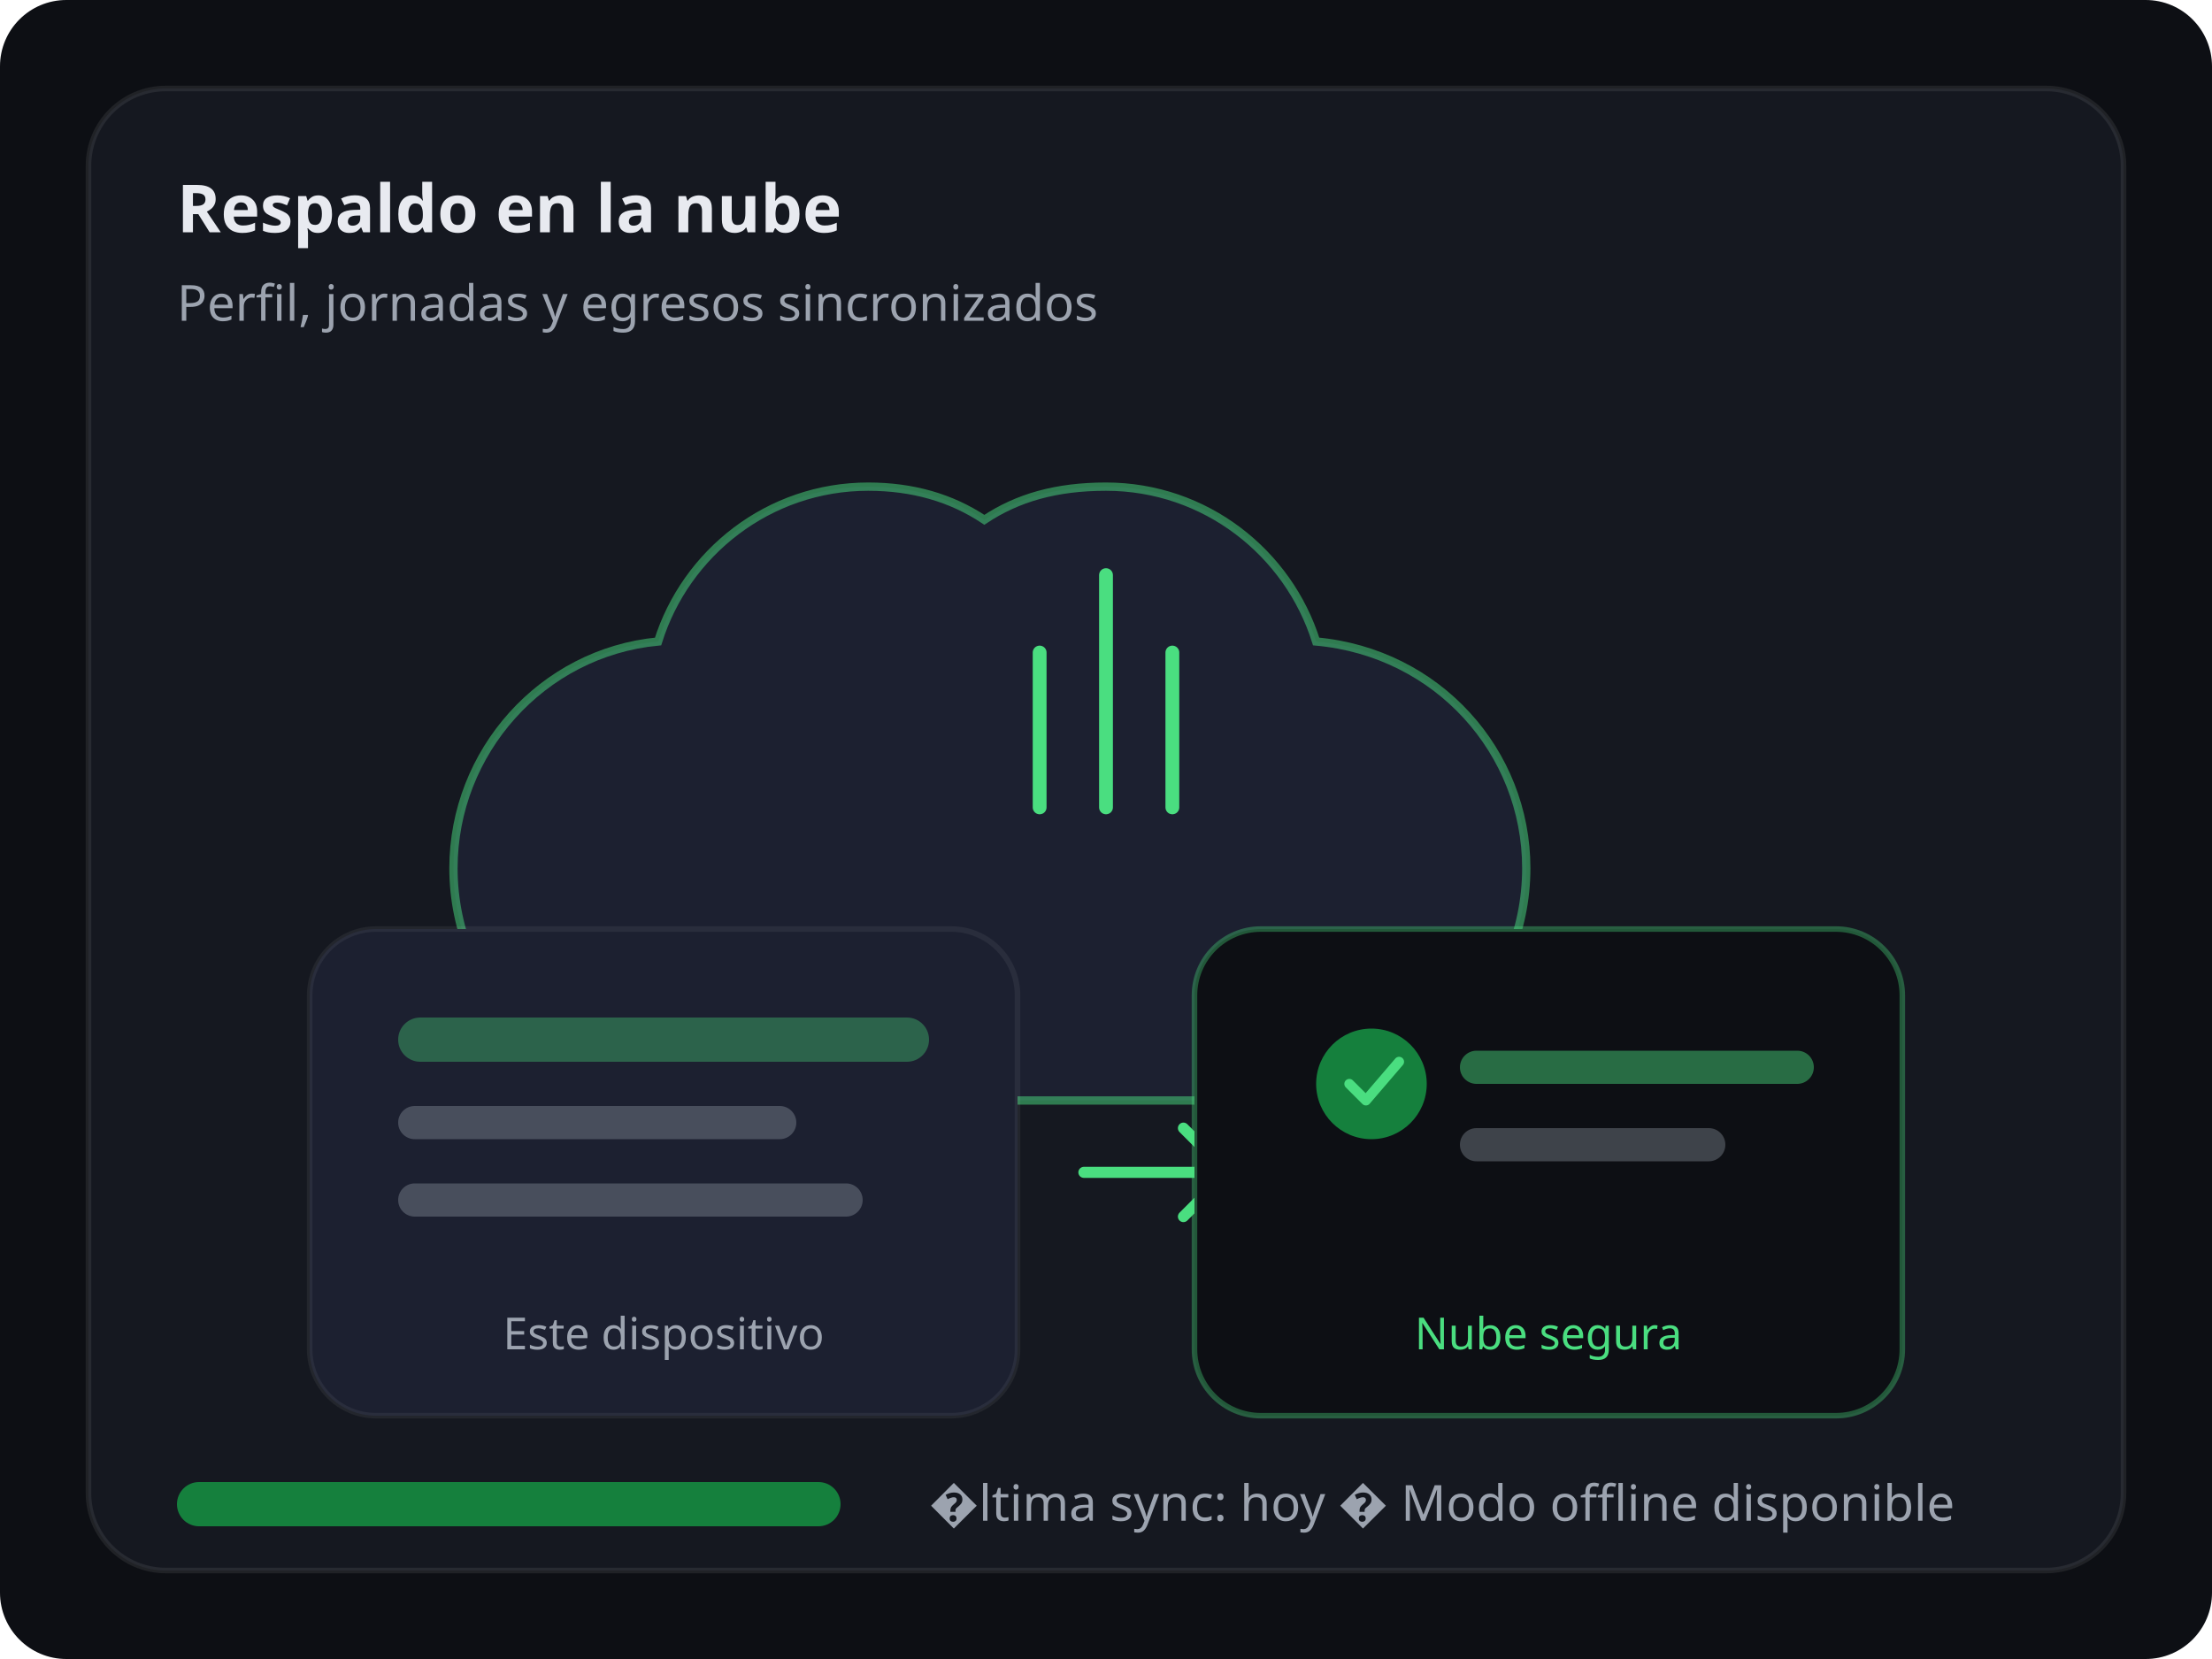
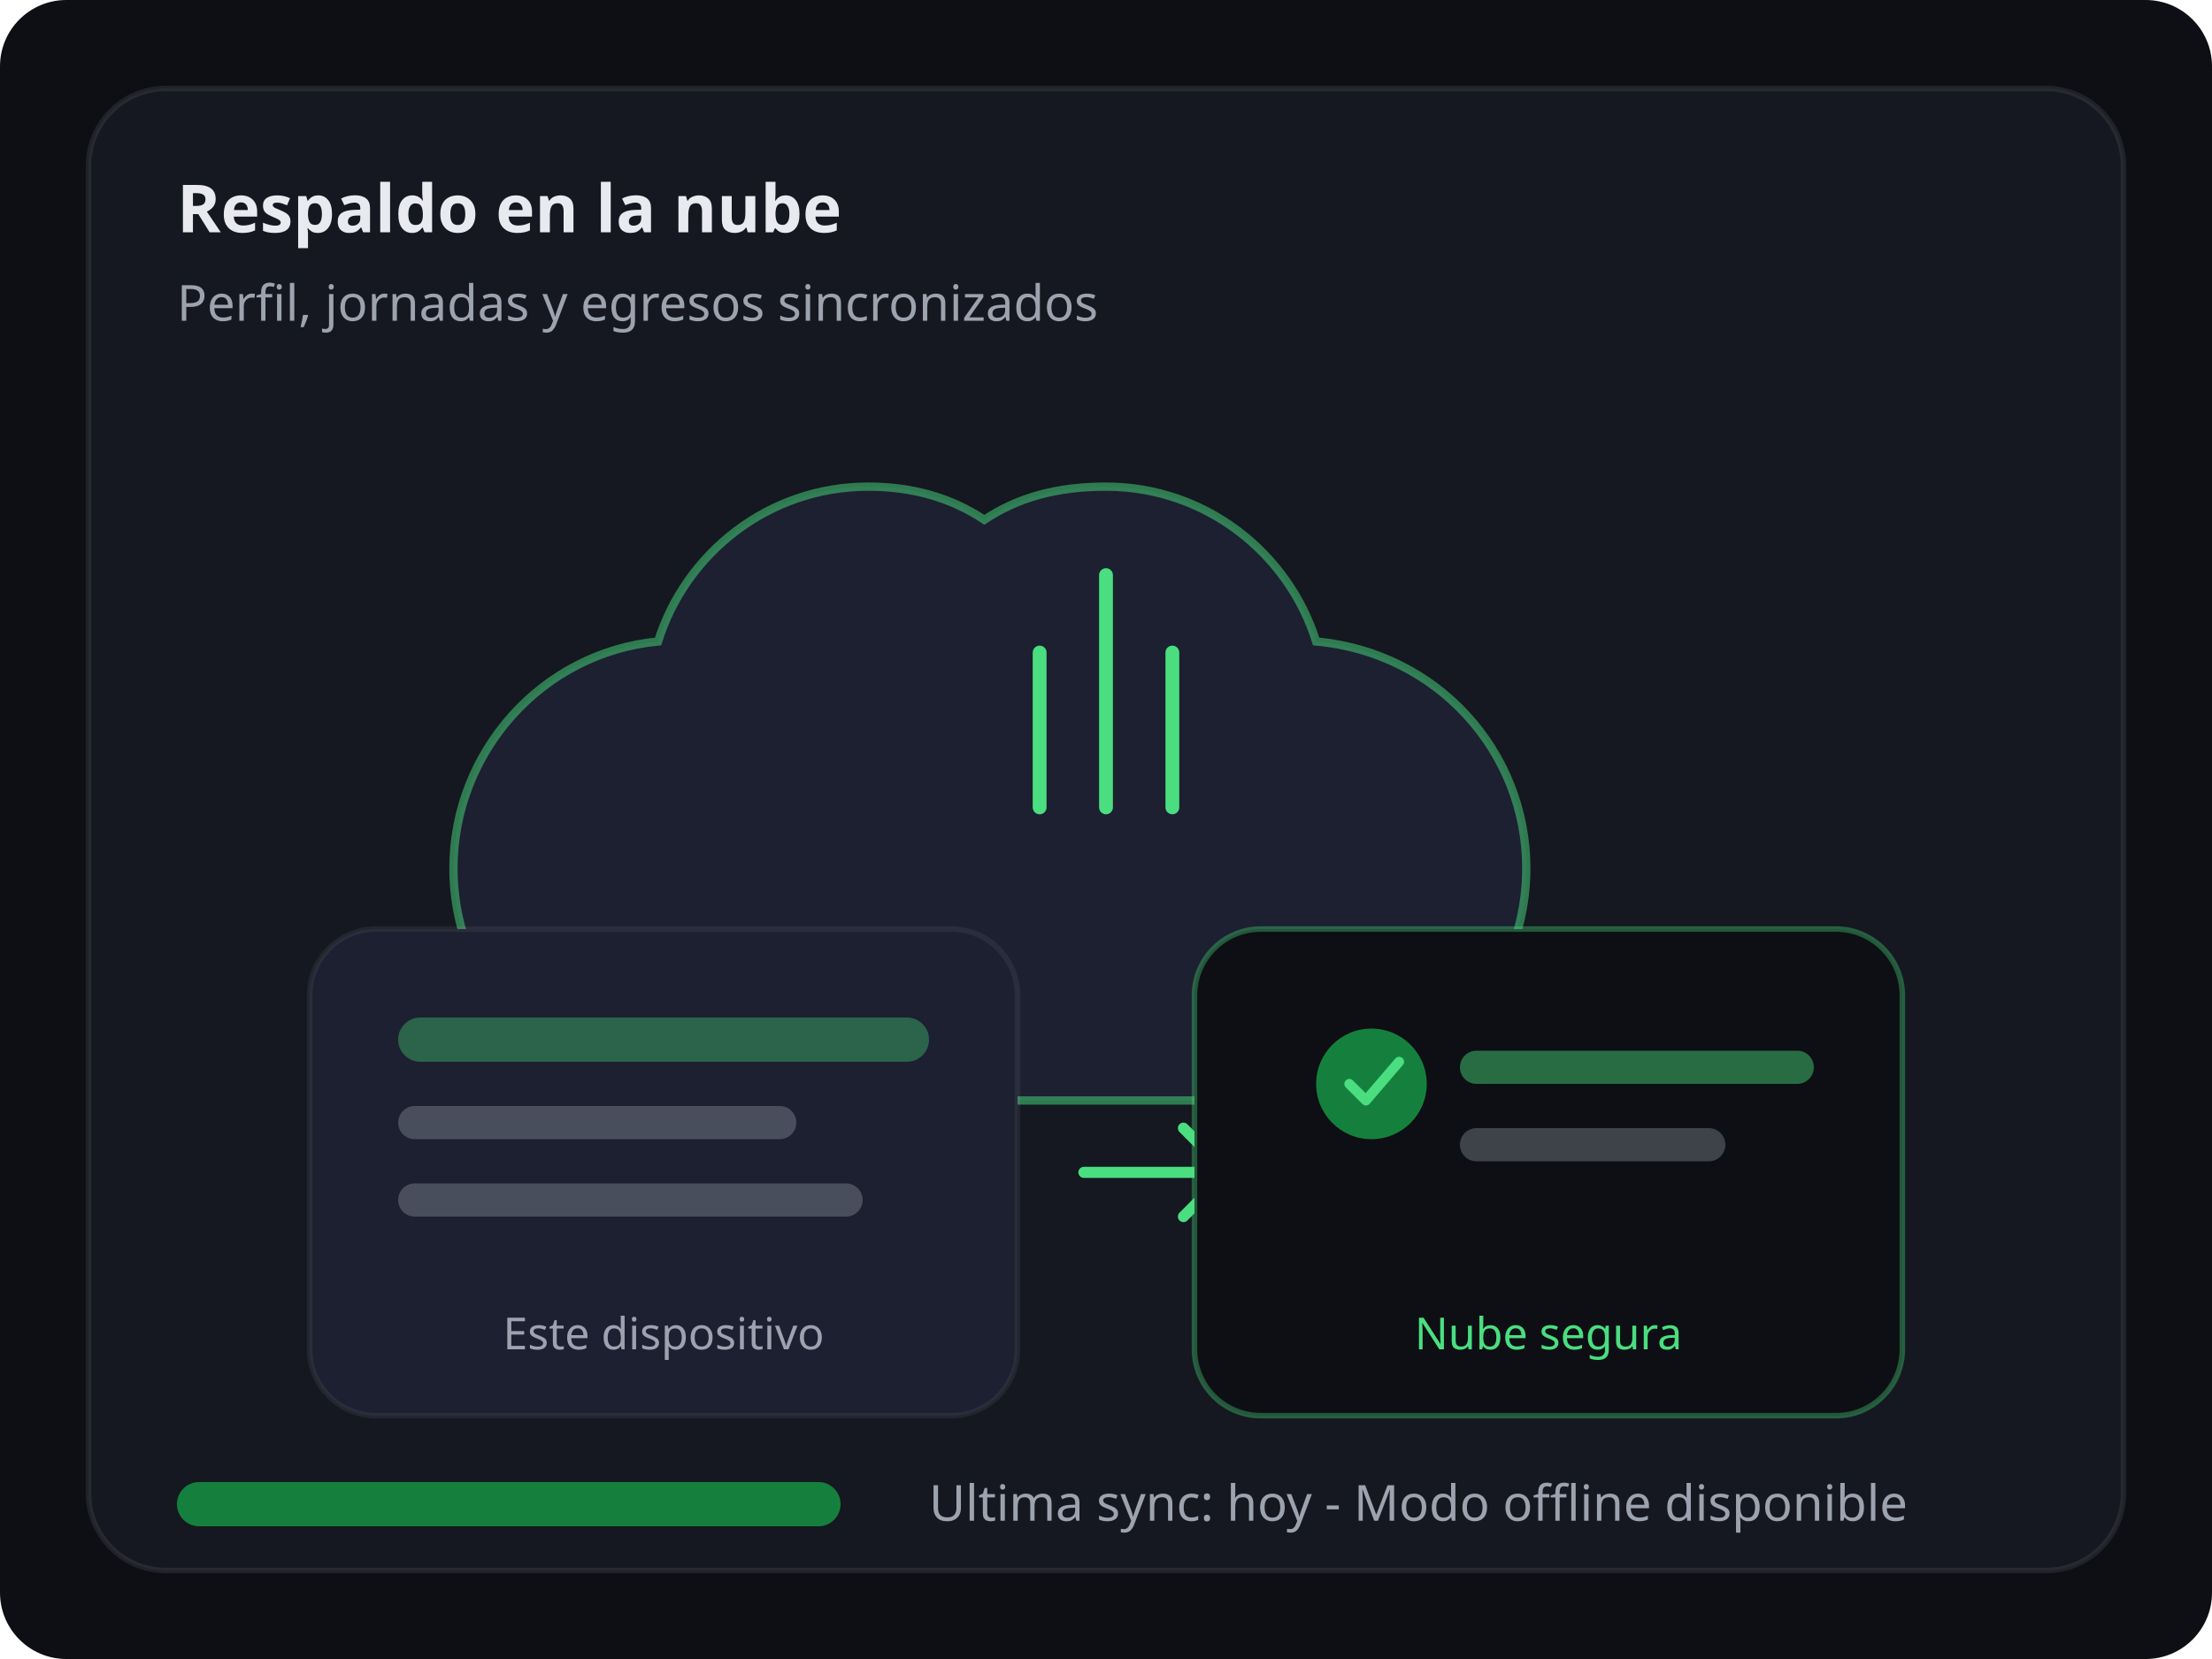
- <svg xmlns="http://www.w3.org/2000/svg" fill="none" aria-label="Respaldo en la nube con sincronizaci�n" viewBox="0 0 400 300">
-   <rect width="400" height="300" fill="#0d0f14" rx="12" />
-   <rect width="368" height="268" x="16" y="16" fill="#151820" stroke="rgba(255,255,255,0.08)" rx="14" />
-   <text x="32" y="42" fill="#e8eaf0" font-family="Segoe UI, system-ui, sans-serif" font-size="12" font-weight="600">Respaldo en la nube</text>
-   <text x="32" y="58" fill="#9ca3af" font-family="Segoe UI, system-ui, sans-serif" font-size="9">Perfil, jornadas y egresos sincronizados</text>
-   <path fill="#1c2030" stroke="#4ade80" stroke-opacity=".5" stroke-width="1.5" d="M200 88c18 0 33 12 38 28 22 2 38 20 38 41 0 23-19 42-42 42H124c-23 0-42-19-42-42 0-21 16-39 37-41 5-16 20-28 38-28q12 0 21 6c6-4 13-6 22-6z" />
-   <path stroke="#4ade80" stroke-linecap="round" stroke-width="2.5" d="M188 118v28m12-42v42m12-28v28" />
-   <rect width="128" height="88" x="56" y="168" fill="#1c2030" stroke="rgba(255,255,255,0.06)" rx="12" />
-   <rect width="96" height="8" x="72" y="184" fill="#4ade80" fill-opacity=".35" rx="4" />
-   <rect width="72" height="6" x="72" y="200" fill="#9ca3af" fill-opacity=".35" rx="3" />
-   <rect width="84" height="6" x="72" y="214" fill="#9ca3af" fill-opacity=".35" rx="3" />
-   <text x="120" y="244" fill="#9ca3af" font-family="Segoe UI, system-ui, sans-serif" font-size="8" text-anchor="middle">Este dispositivo</text>
-   <path stroke="#4ade80" stroke-linecap="round" stroke-width="2" d="M196 212h24" />
-   <path stroke="#4ade80" stroke-linecap="round" stroke-linejoin="round" stroke-width="2" d="m214 204 8 8-8 8" />
-   <rect width="128" height="88" x="216" y="168" fill="#0d0f14" stroke="#4ade80" stroke-opacity=".35" rx="12" />
+ <svg xmlns="http://www.w3.org/2000/svg" viewBox="0 0 400 300" fill="none" role="img" aria-label="Respaldo en la nube con sincronizacion">
+   <rect width="400" height="300" rx="12" fill="#0d0f14" />
+   <rect x="16" y="16" width="368" height="268" rx="14" fill="#151820" stroke="rgba(255,255,255,0.08)" />
+   <text x="32" y="42" fill="#e8eaf0" font-family="system-ui,sans-serif" font-size="12" font-weight="600">Respaldo en la nube</text>
+   <text x="32" y="58" fill="#9ca3af" font-family="system-ui,sans-serif" font-size="9">Perfil, jornadas y egresos sincronizados</text>
+   <path d="M200 88c18 0 33 12 38 28 22 2 38 20 38 41 0 23-19 42-42 42H124c-23 0-42-19-42-42 0-21 16-39 37-41 5-16 20-28 38-28 8 0 15 2 21 6 6-4 13-6 22-6z" fill="#1c2030" stroke="#4ade80" stroke-opacity="0.5" stroke-width="1.5" />
+   <path d="M188 118v28M200 104v42M212 118v28" stroke="#4ade80" stroke-width="2.5" stroke-linecap="round" />
+   <rect x="56" y="168" width="128" height="88" rx="12" fill="#1c2030" stroke="rgba(255,255,255,0.06)" />
+   <rect x="72" y="184" width="96" height="8" rx="4" fill="#4ade80" fill-opacity="0.35" />
+   <rect x="72" y="200" width="72" height="6" rx="3" fill="#9ca3af" fill-opacity="0.35" />
+   <rect x="72" y="214" width="84" height="6" rx="3" fill="#9ca3af" fill-opacity="0.35" />
+   <text x="120" y="244" fill="#9ca3af" font-family="system-ui,sans-serif" font-size="8" text-anchor="middle">Este dispositivo</text>
+   <path d="M196 212h24" stroke="#4ade80" stroke-width="2" stroke-linecap="round" />
+   <path d="M214 204l8 8-8 8" stroke="#4ade80" stroke-width="2" stroke-linecap="round" stroke-linejoin="round" />
+   <rect x="216" y="168" width="128" height="88" rx="12" fill="#0d0f14" stroke="#4ade80" stroke-opacity="0.35" />
  <circle cx="248" cy="196" r="10" fill="#15803d" />
-   <path stroke="#4ade80" stroke-linecap="round" stroke-linejoin="round" stroke-width="1.8" d="m244 196 3 3 6-7" />
-   <rect width="64" height="6" x="264" y="190" fill="#4ade80" fill-opacity=".45" rx="3" />
-   <rect width="48" height="6" x="264" y="204" fill="#9ca3af" fill-opacity=".35" rx="3" />
-   <text x="280" y="244" fill="#4ade80" font-family="Segoe UI, system-ui, sans-serif" font-size="8" text-anchor="middle">Nube segura</text>
-   <rect width="120" height="8" x="32" y="268" fill="#15803d" rx="4" />
-   <text x="168" y="275" fill="#9ca3af" font-family="Segoe UI, system-ui, sans-serif" font-size="9">�ltima sync: hoy � Modo offline disponible</text>
+   <path d="M244 196l3 3 6-7" stroke="#4ade80" stroke-width="1.8" stroke-linecap="round" stroke-linejoin="round" />
+   <rect x="264" y="190" width="64" height="6" rx="3" fill="#4ade80" fill-opacity="0.45" />
+   <rect x="264" y="204" width="48" height="6" rx="3" fill="#9ca3af" fill-opacity="0.35" />
+   <text x="280" y="244" fill="#4ade80" font-family="system-ui,sans-serif" font-size="8" text-anchor="middle">Nube segura</text>
+   <rect x="32" y="268" width="120" height="8" rx="4" fill="#15803d" />
+   <text x="168" y="275" fill="#9ca3af" font-family="system-ui,sans-serif" font-size="9">Ultima sync: hoy - Modo offline disponible</text>
</svg>
